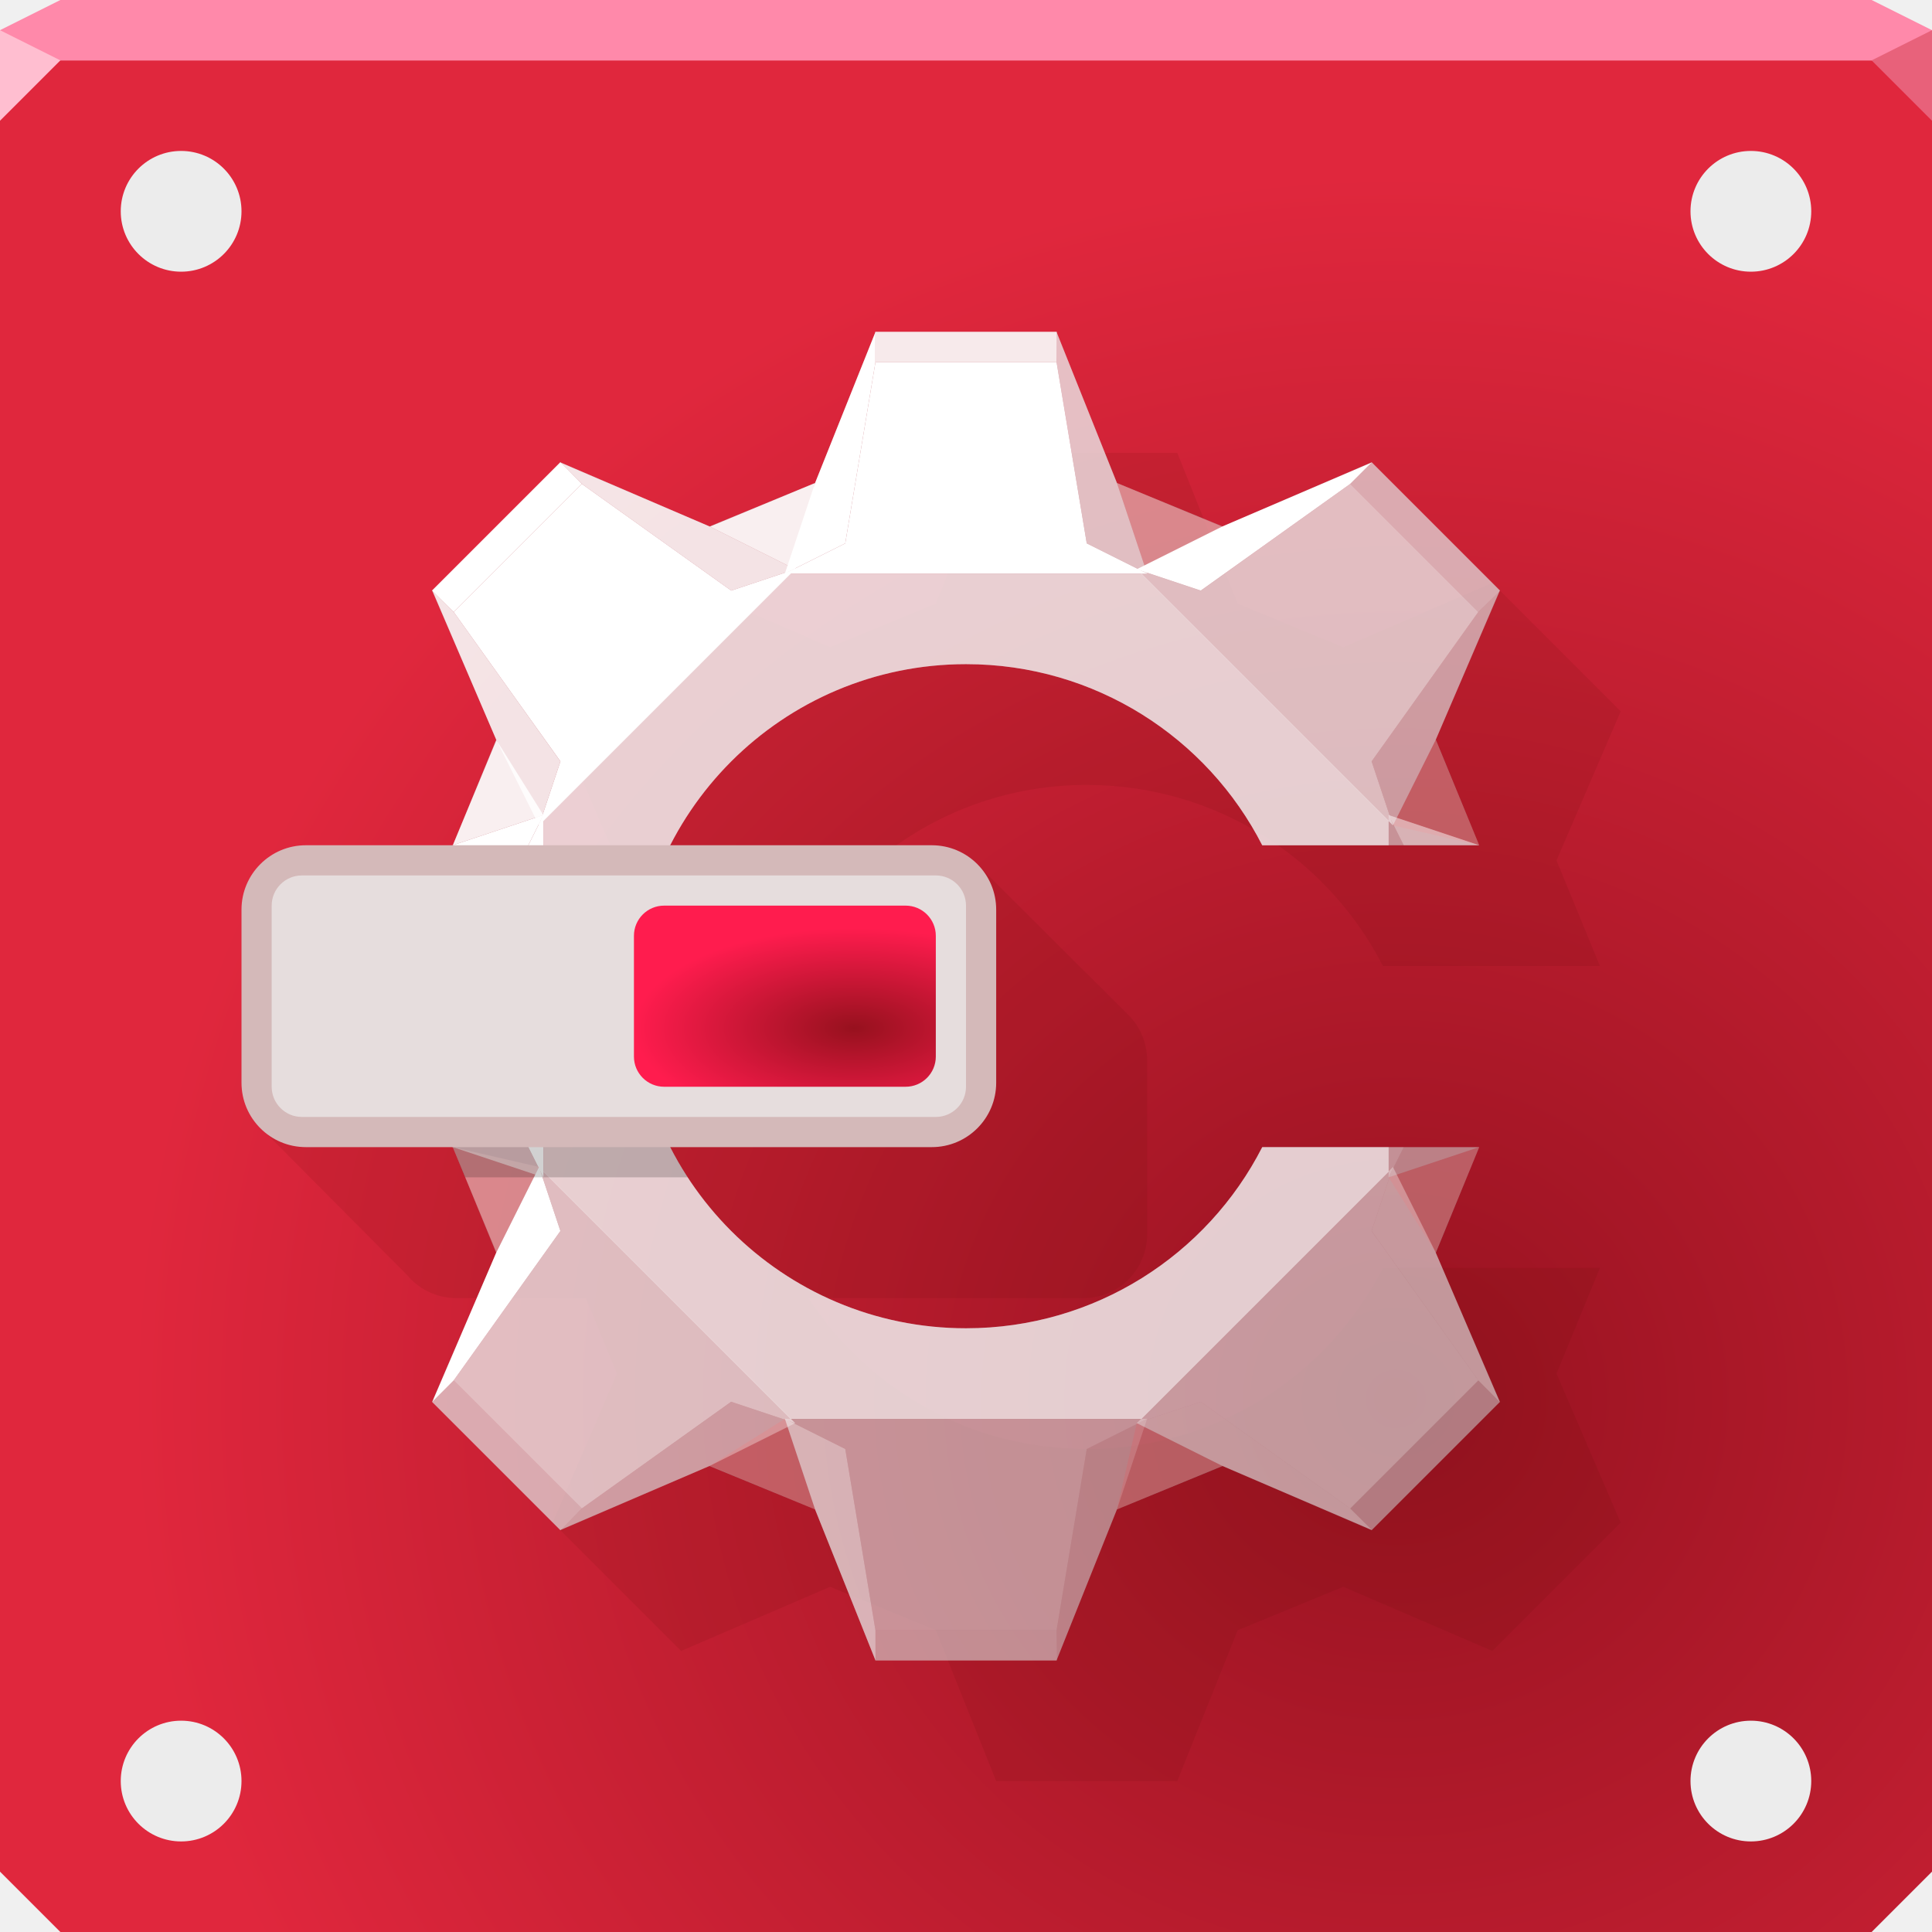
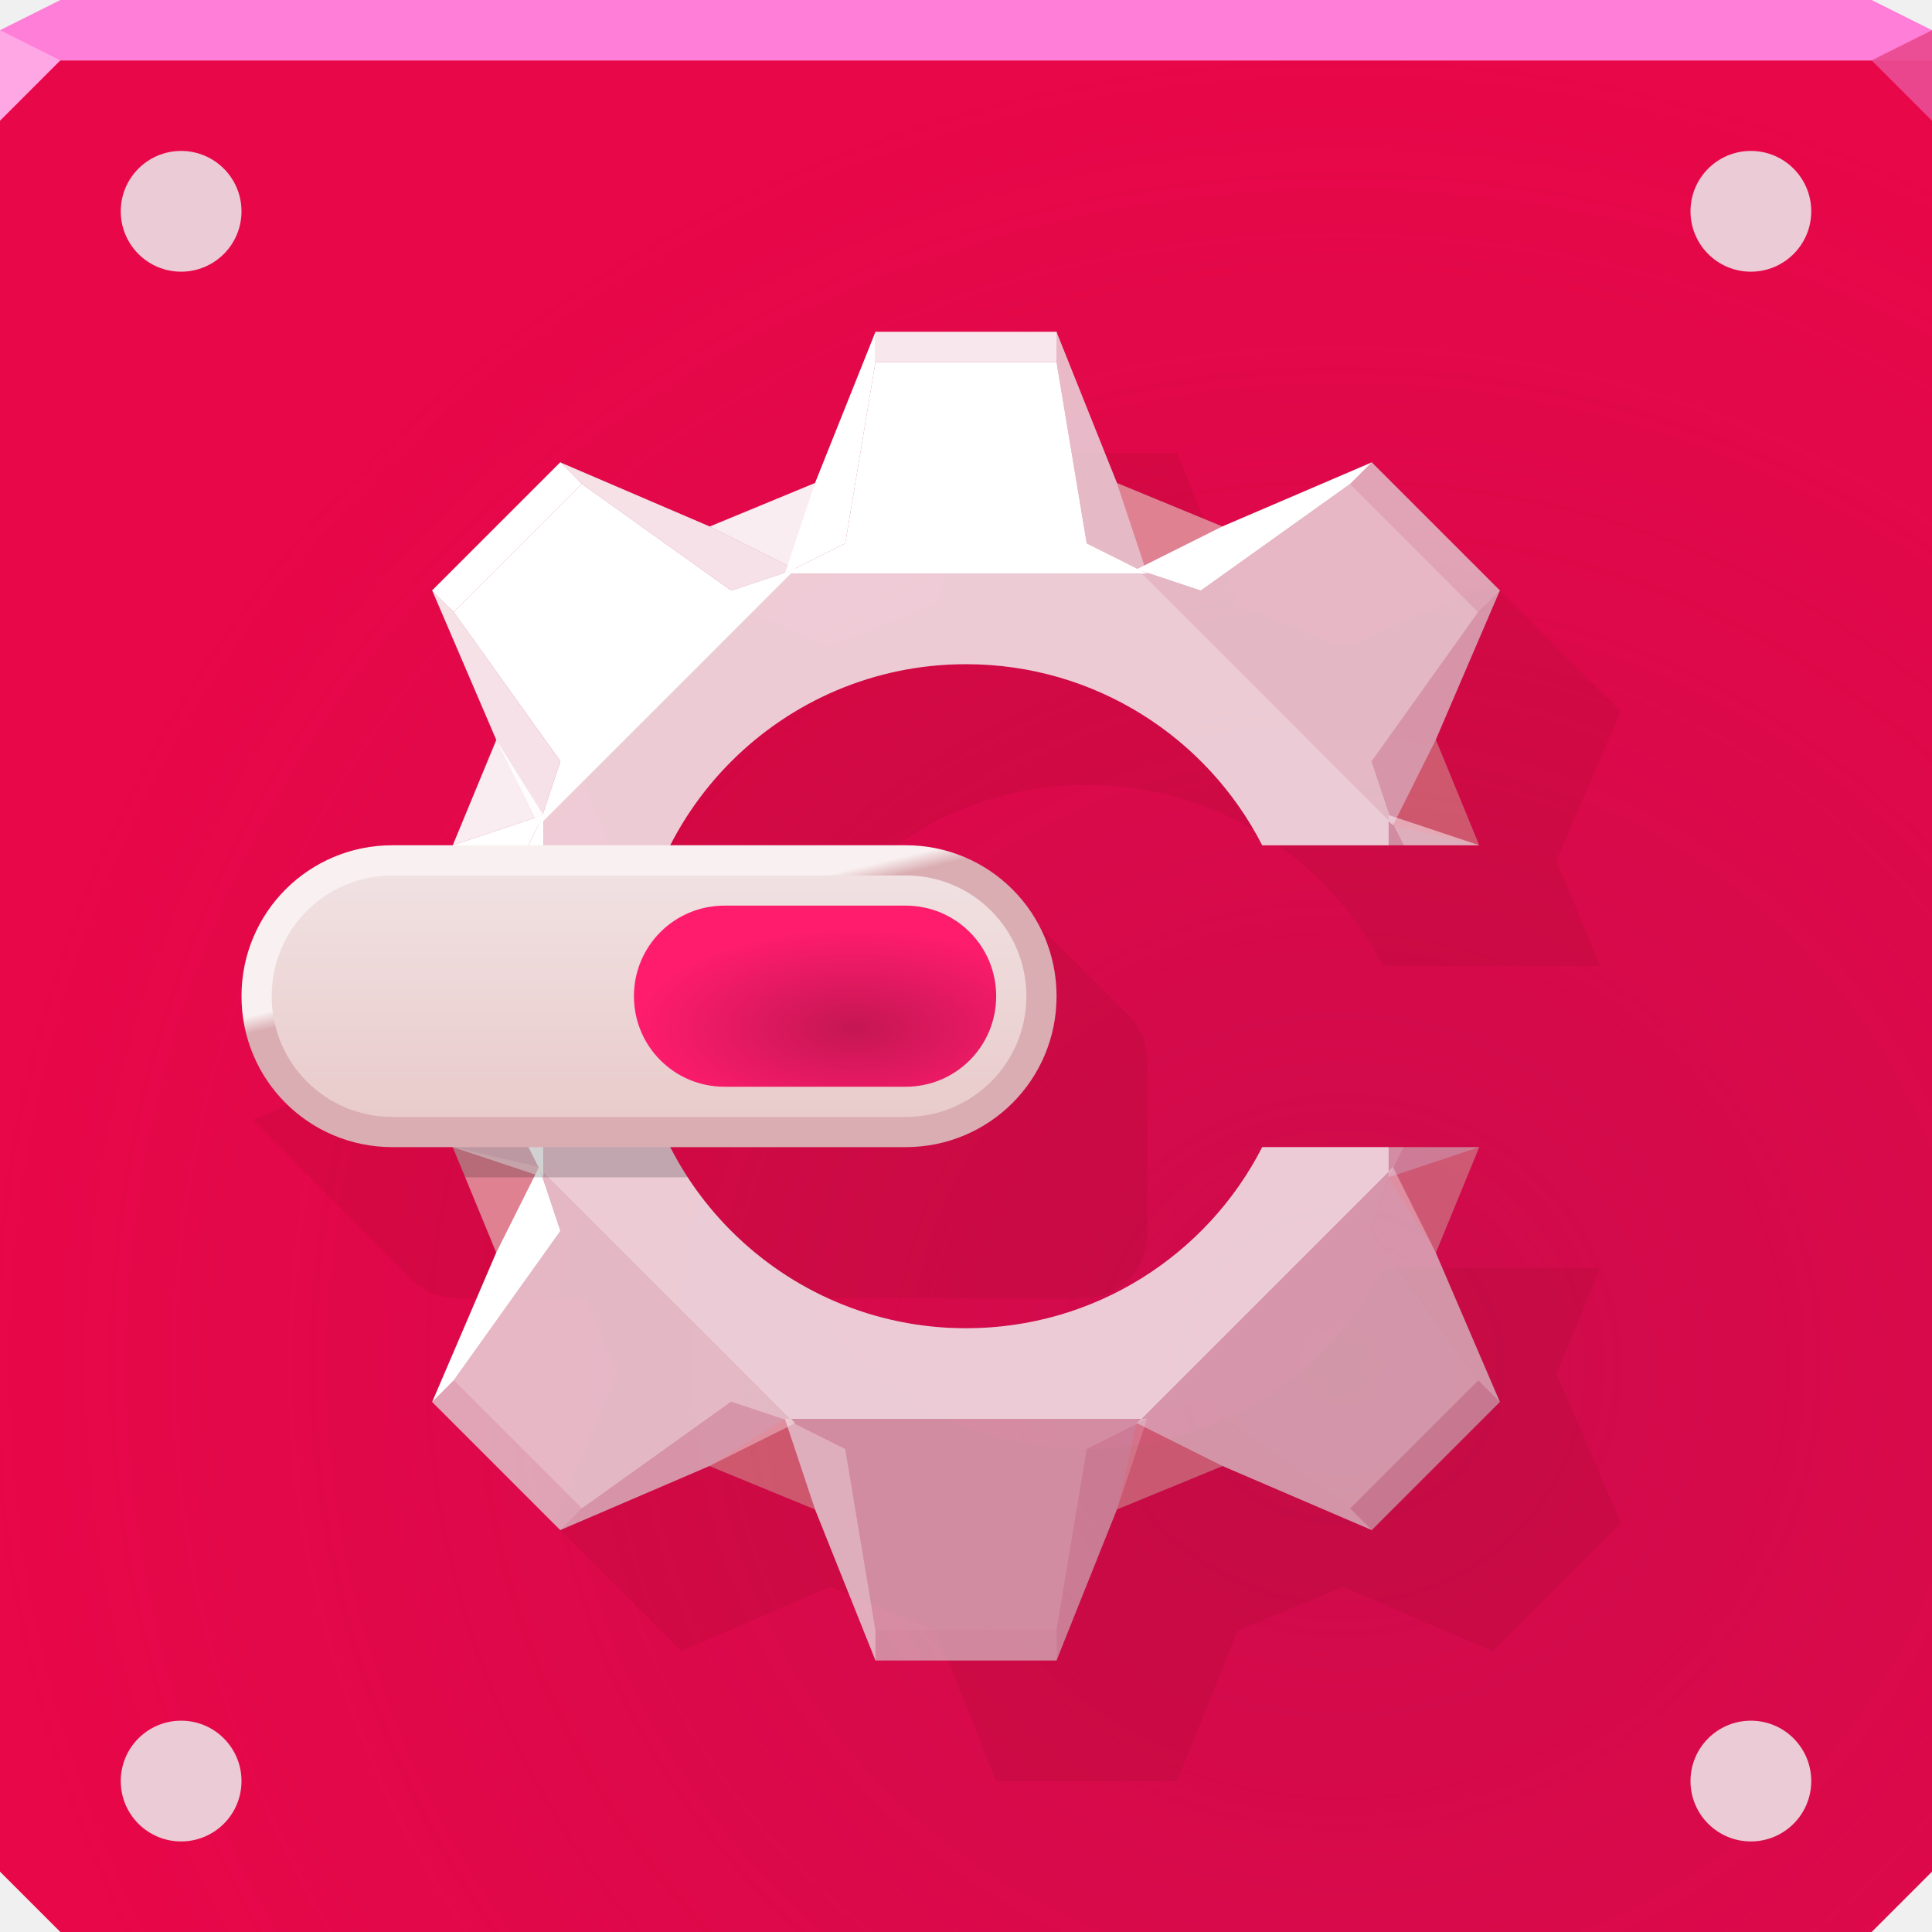
<svg xmlns="http://www.w3.org/2000/svg" width="64" height="64" version="1.1">
  <defs>
-     <radialGradient id="b" cx="45.562" cy="46.432" r="32" gradientTransform="matrix(1.3094 0 0 1.2684 -13.427 -12.55)" gradientUnits="userSpaceOnUse">
-       <stop stop-color="#961220" offset="0" />
-       <stop stop-color="#e0273d" offset="1" />
+     <radialGradient id="a" cx="27.574" cy="35.147" r="5" gradientTransform="matrix(1.4596 0 0 .66364 -11.95 11.736)" gradientUnits="userSpaceOnUse">
+       <stop stop-color="#c51653" offset="0" />
+       <stop stop-color="#ff1c6d" offset="1" />
    </radialGradient>
-     <radialGradient id="a" cx="27.574" cy="35.147" r="5" gradientTransform="matrix(1.4596 0 0 .66364 -11.95 11.736)" gradientUnits="userSpaceOnUse">
-       <stop stop-color="#97111e" offset="0" />
-       <stop stop-color="#ff1c4e" offset="1" />
+     <linearGradient id="c" x1="14.954" x2="14.819" y1="33.608" y2="33.055" gradientUnits="userSpaceOnUse">
+       <stop stop-color="#daadb2" offset="0" />
+       <stop stop-color="#f9f1f1" offset="1" />
+     </linearGradient>
+     <radialGradient id="b" cx="43.656" cy="44.585" r="32" gradientTransform="matrix(1.4049 0 0 1.361 -16.907 -15.432)" gradientUnits="userSpaceOnUse">
+       <stop stop-color="#931551" stop-opacity=".319" offset="0" />
+       <stop stop-color="#931551" stop-opacity="0" offset="1" />
    </radialGradient>
+     <linearGradient id="d" x1="18.569" x2="18.569" y1="29.953" y2="37.953" gradientUnits="userSpaceOnUse">
+       <stop stop-color="#f1e1e2" offset="0" />
+       <stop stop-color="#e9cbcb" offset="1" />
+     </linearGradient>
  </defs>
-   <path d="m0 2v32 28l2 2h30 30l2-2v-28-32h-32z" color="#000000" fill="url(#b)" />
-   <path d="m2 0-2 1v1h32 32v-1l-2-1h-30z" color="#000000" fill="#ff89aa" />
-   <path d="m0 1v3l2-2z" fill="#ffbed0" />
-   <path d="m64 4-2-2 2-1z" fill="#e8627b" fill-opacity=".993" />
+   <path d="m0 2v60l2 2h60l2-2v-60h-32z" color="#000000" fill="#e80749" />
+   <path d="m0 2v60l2 2h60l2-2v-60h-32z" color="#000000" fill="url(#b)" />
+   <path d="m2 0-2 1v1h64v-1l-2-1h-30z" color="#000000" fill="#ff7ed8" />
+   <path d="m0 1v3l2-2z" fill="#ffa6e4" />
+   <path d="m64 4-2-2 2-1z" fill="#eb4b92" fill-opacity=".932" />
  <g transform="translate(0,-1)">
-     <path d="m33 16-2 5-3.5 1.438-4.938-2.125-4.25 4.25 2.125 4.938-1.438 3.5-2.5 1h-1.375c-1.182 0-1.035 1.668-2.125 2.125l-4.625 1.969 5.125 5.157c0.388 0.46 0.97 0.75 1.625 0.75h4.281l1.031 2.5-2.125 4.938 4.25 4.25 4.938-2.125 3.5 1.438 2 5h6l2-5 3.5-1.438 4.938 2.125 4.25-4.25-2.125-4.938 1.438-3.5h-7.188c-1.82 3.564-5.536 6-9.812 6-3.862 0-7.256-1.989-9.219-5h9.094c1.182 0 2.125-0.943 2.125-2.125v-5.75c0-0.624-0.263-1.181-0.685-1.568l-5.089-5.07-6.445 4.513c1.602-4.094 5.557-7 10.219-7 4.276 0 7.993 2.436 9.812 6h7.188l-1.438-3.5 2.125-4.938-4.25-4.25-4.938 2.125-3.5-1.438-2-5z" color="#000000" fill="#5e0e00" fill-opacity=".105" />
+     <path d="m33 16-2 5-3.5 1.438-4.938-2.125-4.25 4.25 2.125 4.938-1.438 3.5-2.5 1h-1.375c-1.182 0-1.035 1.668-2.125 2.125l-4.625 1.969 5.125 5.157c0.388 0.46 0.97 0.75 1.625 0.75h4.281l1.031 2.5-2.125 4.938 4.25 4.25 4.938-2.125 3.5 1.438 2 5h6l2-5 3.5-1.438 4.938 2.125 4.25-4.25-2.125-4.938 1.438-3.5h-7.188c-1.82 3.564-5.536 6-9.812 6-3.862 0-7.256-1.989-9.219-5h9.094c1.182 0 2.125-0.943 2.125-2.125v-5.75c0-0.624-0.263-1.181-0.685-1.568l-5.089-5.07-6.445 4.513c1.602-4.094 5.557-7 10.219-7 4.276 0 7.993 2.436 9.812 6h7.188l-1.438-3.5 2.125-4.938-4.25-4.25-4.938 2.125-3.5-1.438-2-5z" color="#000000" fill="#5e0e00" fill-opacity=".087" />
    <path d="m29 12-2 5-3.5 1.438-4.938-2.125-4.25 4.25 2.125 4.938-1.438 3.5-5 2v6l5 2 1.438 3.5-2.125 4.938 4.25 4.25 4.938-2.125 3.5 1.438 2 5h6l2-5 3.5-1.438 4.938 2.125 4.25-4.25-2.125-4.938 1.438-3.5h-7.188c-1.82 3.564-5.536 6-9.812 6-6.075 0-11-4.925-11-11s4.925-11 11-11c4.276 0 7.993 2.436 9.812 6h7.188l-1.438-3.5 2.125-4.938-4.25-4.25-4.938 2.125-3.5-1.438-2-5z" color="#000000" fill="#b8b8b8" fill-opacity=".505" />
    <g fill="#ffffff" opacity=".267">
      <path d="m46 28v1h0.5zm0 11v1l0.5-1z" color="#000000" />
      <path d="m35 55h-6l-1-6-2-1h12l-2 1z" color="#000000" />
    </g>
    <g fill="#ffffff">
      <path d="m29 13h6l1 6 2 1h-12l2-1z" color="#000000" />
      <path d="m11 37v-6l6-1 1-2v12l-1-2z" color="#000000" />
    </g>
    <g fill="#ffffff" opacity=".886">
      <path d="m26.343 19.858-2.828-1.414 3.485-1.444z" color="#000000" />
      <path d="m18 28-3 1 1.444-3.485z" color="#000000" />
    </g>
    <g color="#000000" fill="#ffa8a8" opacity=".448">
      <path d="m17.858 39.657-1.414 2.828-1.444-3.485z" color="#000000" />
      <path d="m38 20-1-3 3.485 1.444z" color="#000000" />
    </g>
    <g color="#000000" fill="#ff2929" opacity=".169">
      <path d="m37.657 48.142 2.828 1.414-3.485 1.444z" color="#000000" />
      <path d="m46 40 3-1-1.444 3.485z" color="#000000" />
    </g>
    <g fill="#ffffff" opacity=".545">
      <path d="m44.728 17.029 4.243 4.243-3.535 4.95 0.707 2.121-8.485-8.485 2.121 0.707z" color="#000000" />
      <path d="m19.272 50.971-4.243-4.243 3.535-4.95-0.707-2.121 8.485 8.485-2.121-0.707z" color="#000000" />
    </g>
    <g color="#000000" fill="#ff2929" opacity=".198">
      <path d="m46.142 28.343 1.414-2.828 1.444 3.485z" color="#000000" />
      <path d="m26 48 1 3-3.485-1.444z" color="#000000" />
    </g>
    <path d="m26.188 20-8.188 8.188v11.625l8.188 8.188h11.625l8.188-8.188v-0.812h-4.188c-1.82 3.564-5.536 6-9.812 6-6.075 0-11-4.925-11-11s4.925-11 11-11c4.276 0 7.993 2.436 9.812 6h4.188v-0.812l-8.188-8.188z" color="#000000" fill="#ffffff" opacity=".668" />
    <g fill="#ffffff" opacity=".806">
      <path d="m14.322 20.565 0.707 0.707 3.535 4.95-0.707 2.121-1.414-2.828z" color="#000000" />
      <path d="m19.272 17.029-0.707-0.707 4.95 2.121 2.828 1.414-2.121 0.707z" color="#000000" />
    </g>
    <g fill="#ffffff" opacity=".556">
      <path d="m10 37h1l6 1 1 2-3-1z" color="#000000" />
      <path d="m35 13v-1l2 5 1 3-2-1z" color="#000000" />
    </g>
    <g fill="#ffffff" opacity=".327">
      <path d="m48.971 46.728-4.243 4.243-4.95-3.535-2.121 0.707 8.485-8.485-0.707 2.121z" color="#000000" />
      <path d="m18.565 51.678 0.707-0.707 4.95-3.535 2.121 0.707-2.828 1.414z" color="#000000" />
      <path d="m48.971 21.272 0.707-0.707-2.121 4.95-1.414 2.828-0.707-2.121z" color="#000000" />
    </g>
    <g fill="#ffffff" opacity=".157">
      <path d="m35 56v-1l1-6 2-1-1 3z" color="#000000" />
      <path d="m46.5 39-0.5 1 3-1z" color="#000000" />
    </g>
    <g fill="#ffffff" opacity=".323">
      <path d="m49.678 47.435-0.707-0.707-3.535-4.95 0.707-2.121 1.414 2.828z" color="#000000" />
      <path d="m44.728 50.971 0.707 0.707-4.95-2.121-2.828-1.414 2.121-0.707z" color="#000000" />
    </g>
    <g fill="#ffffff" opacity=".484">
      <path d="m46 28 0.5 1h2.5z" color="#000000" />
      <path d="m29 55v1l-2-5-1-3 2 1z" color="#000000" />
    </g>
    <g fill="#ffffff">
      <path d="m29 12v1l-1 6-2 1 1-3z" color="#000000" />
      <path d="m11 31-1-1e-6 5-2 3-1-1 2z" color="#000000" />
    </g>
    <g fill="#ffffff">
      <path d="m45.435 16.322-0.707 0.707-4.95 3.535-2.121-0.707 2.828-1.414z" color="#000000" />
      <path d="m15.029 46.728-0.707 0.707 2.121-4.95 1.414-2.828 0.707 2.121z" color="#000000" />
      <path d="m15.029 21.272 4.243-4.243 4.95 3.535 2.121-0.707-8.485 8.485 0.707-2.121z" color="#000000" />
    </g>
    <path d="m45.438 51.688 4.25-4.25-0.717-0.71-4.243 4.243z" color="#000000" fill="#ffffff" opacity=".135" />
    <g fill="#ffffff" opacity=".241">
      <path d="m28.995 56.009h6.01l-0.005-1.009-6 1e-6z" color="#000000" fill="#ffffff" />
    </g>
    <g fill="#ffffff" fill-opacity=".417">
      <path d="m49.688 20.562-4.25-4.25-0.71 0.717 4.243 4.243z" color="#000000" />
      <path d="m14.312 47.438 4.25 4.25 0.71-0.717-4.243-4.243z" color="#000000" />
    </g>
    <g fill="#ffffff" opacity=".85">
      <path d="m35.005 11.991h-6.01l0.005 1.009 6-1e-6z" color="#000000" />
      <path d="m9.991 30.995v6.01l1.009-0.005-1e-6 -6z" color="#000000" />
    </g>
    <path d="m18.562 16.312-4.25 4.25 0.717 0.71 4.243-4.243z" color="#000000" fill="#ffffff" />
    <path d="m12.5 30-2.5 1v6l5 2 0.406 1h7.375c-1.125-1.725-1.781-3.787-1.781-6 0-1.413 0.296-2.759 0.781-4z" color="#000000" fill="#000000" fill-opacity=".18" />
-     <rect x="8" y="29" width="25" height="10" rx="2.133" ry="2.133" color="#000000" fill="#d4b9b9" />
-     <rect x="9" y="30" width="23" height="8" rx="1" ry="1" color="#000000" fill="#e6dddd" />
-     <rect x="21" y="31" width="10" height="6" rx="1" ry="1" color="#000000" fill="url(#a)" />
+     <path d="m13 29h17c2.77 0 5 2.23 5 5s-2.23 5-5 5h-17c-2.77 0-5-2.23-5-5s2.23-5 5-5z" color="#000000" fill="url(#c)" />
+     <path d="m13 30h17c2.216 0 4 1.784 4 4s-1.784 4-4 4h-17c-2.216 0-4-1.784-4-4s1.784-4 4-4z" color="#000000" fill="url(#d)" />
+     <path d="m24 31h6c1.662 0 3 1.338 3 3s-1.338 3-3 3h-6c-1.662 0-3-1.338-3-3s1.338-3 3-3z" color="#000000" fill="url(#a)" />
  </g>
  <g>
    <g transform="translate(0,-2)">
-       <circle cx="6" cy="9" r="2" color="#000000" fill="#ececec" />
+       <circle cx="6" cy="9" r="2" color="#000000" fill="#ebcbd5" />
    </g>
    <g transform="translate(52,-2)">
-       <circle cx="6" cy="9" r="2" color="#000000" fill="#ececec" />
+       <circle cx="6" cy="9" r="2" color="#000000" fill="#ebcbd5" />
    </g>
    <g transform="translate(52,50)">
-       <circle cx="6" cy="9" r="2" color="#000000" fill="#ececec" />
+       <circle cx="6" cy="9" r="2" color="#000000" fill="#ebcbd5" />
    </g>
    <g transform="translate(1.6362e-8 50)">
-       <circle cx="6" cy="9" r="2" color="#000000" fill="#ececec" />
+       <circle cx="6" cy="9" r="2" color="#000000" fill="#ebcbd5" />
    </g>
  </g>
</svg>
